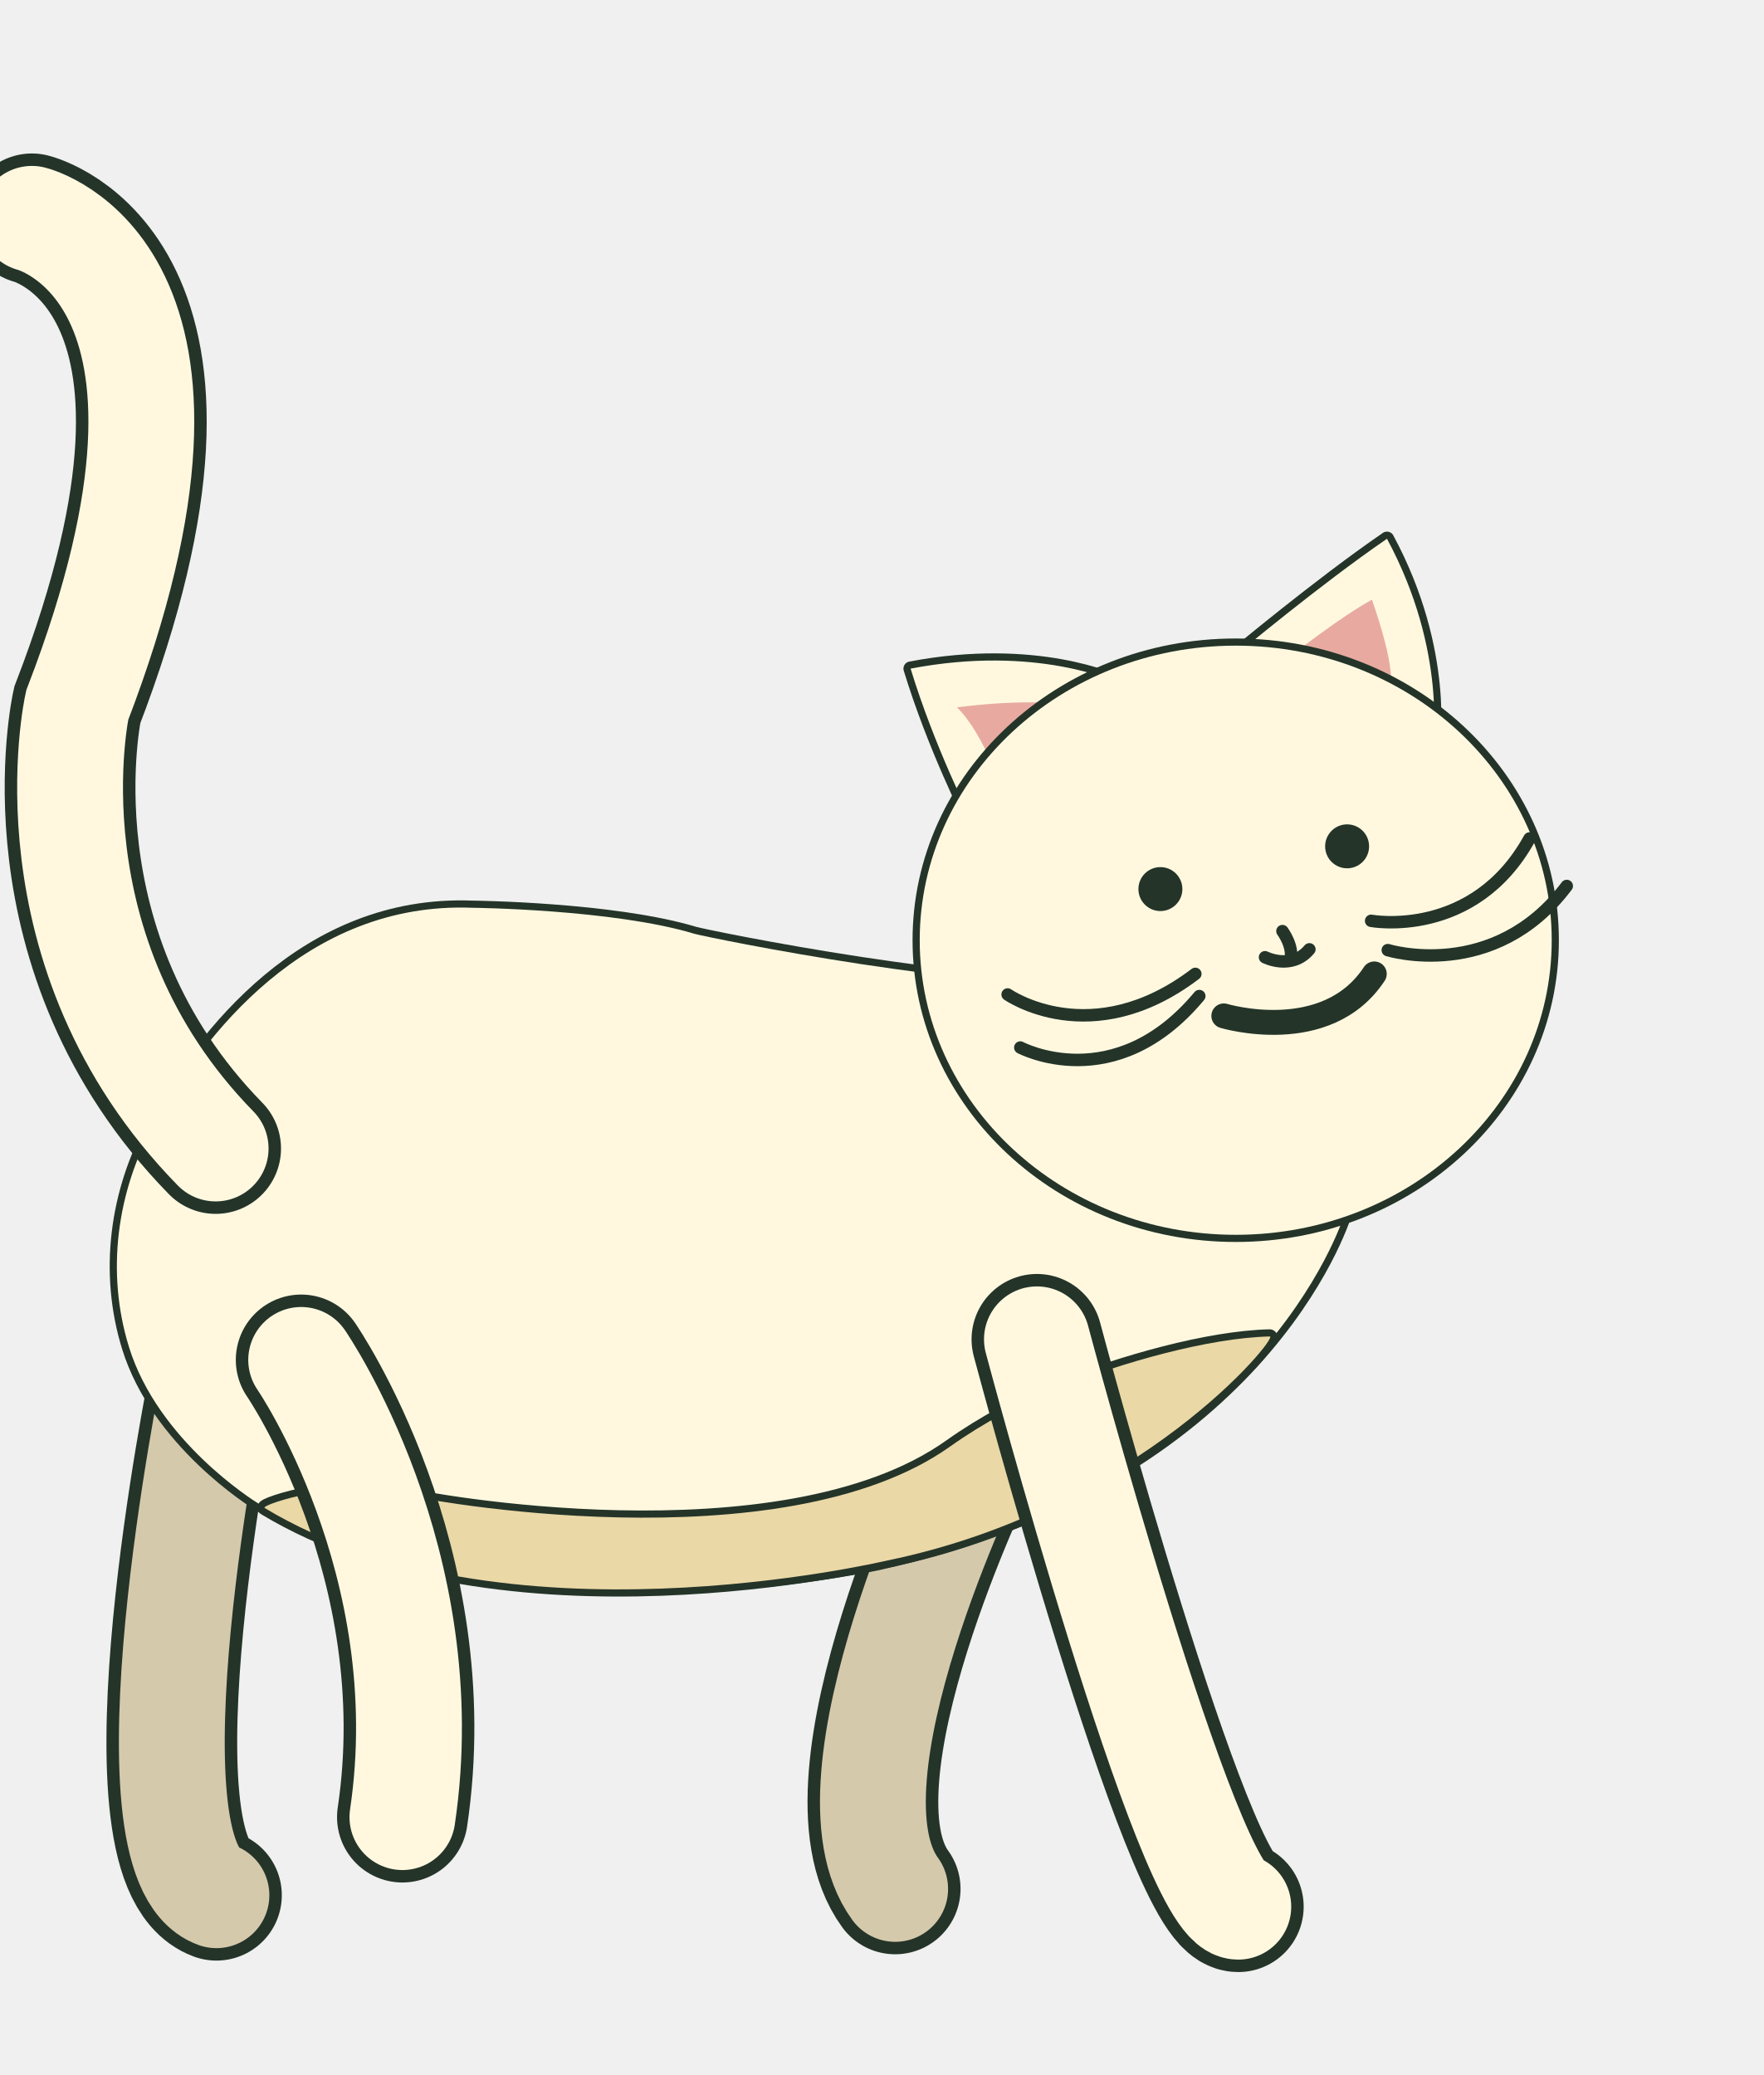
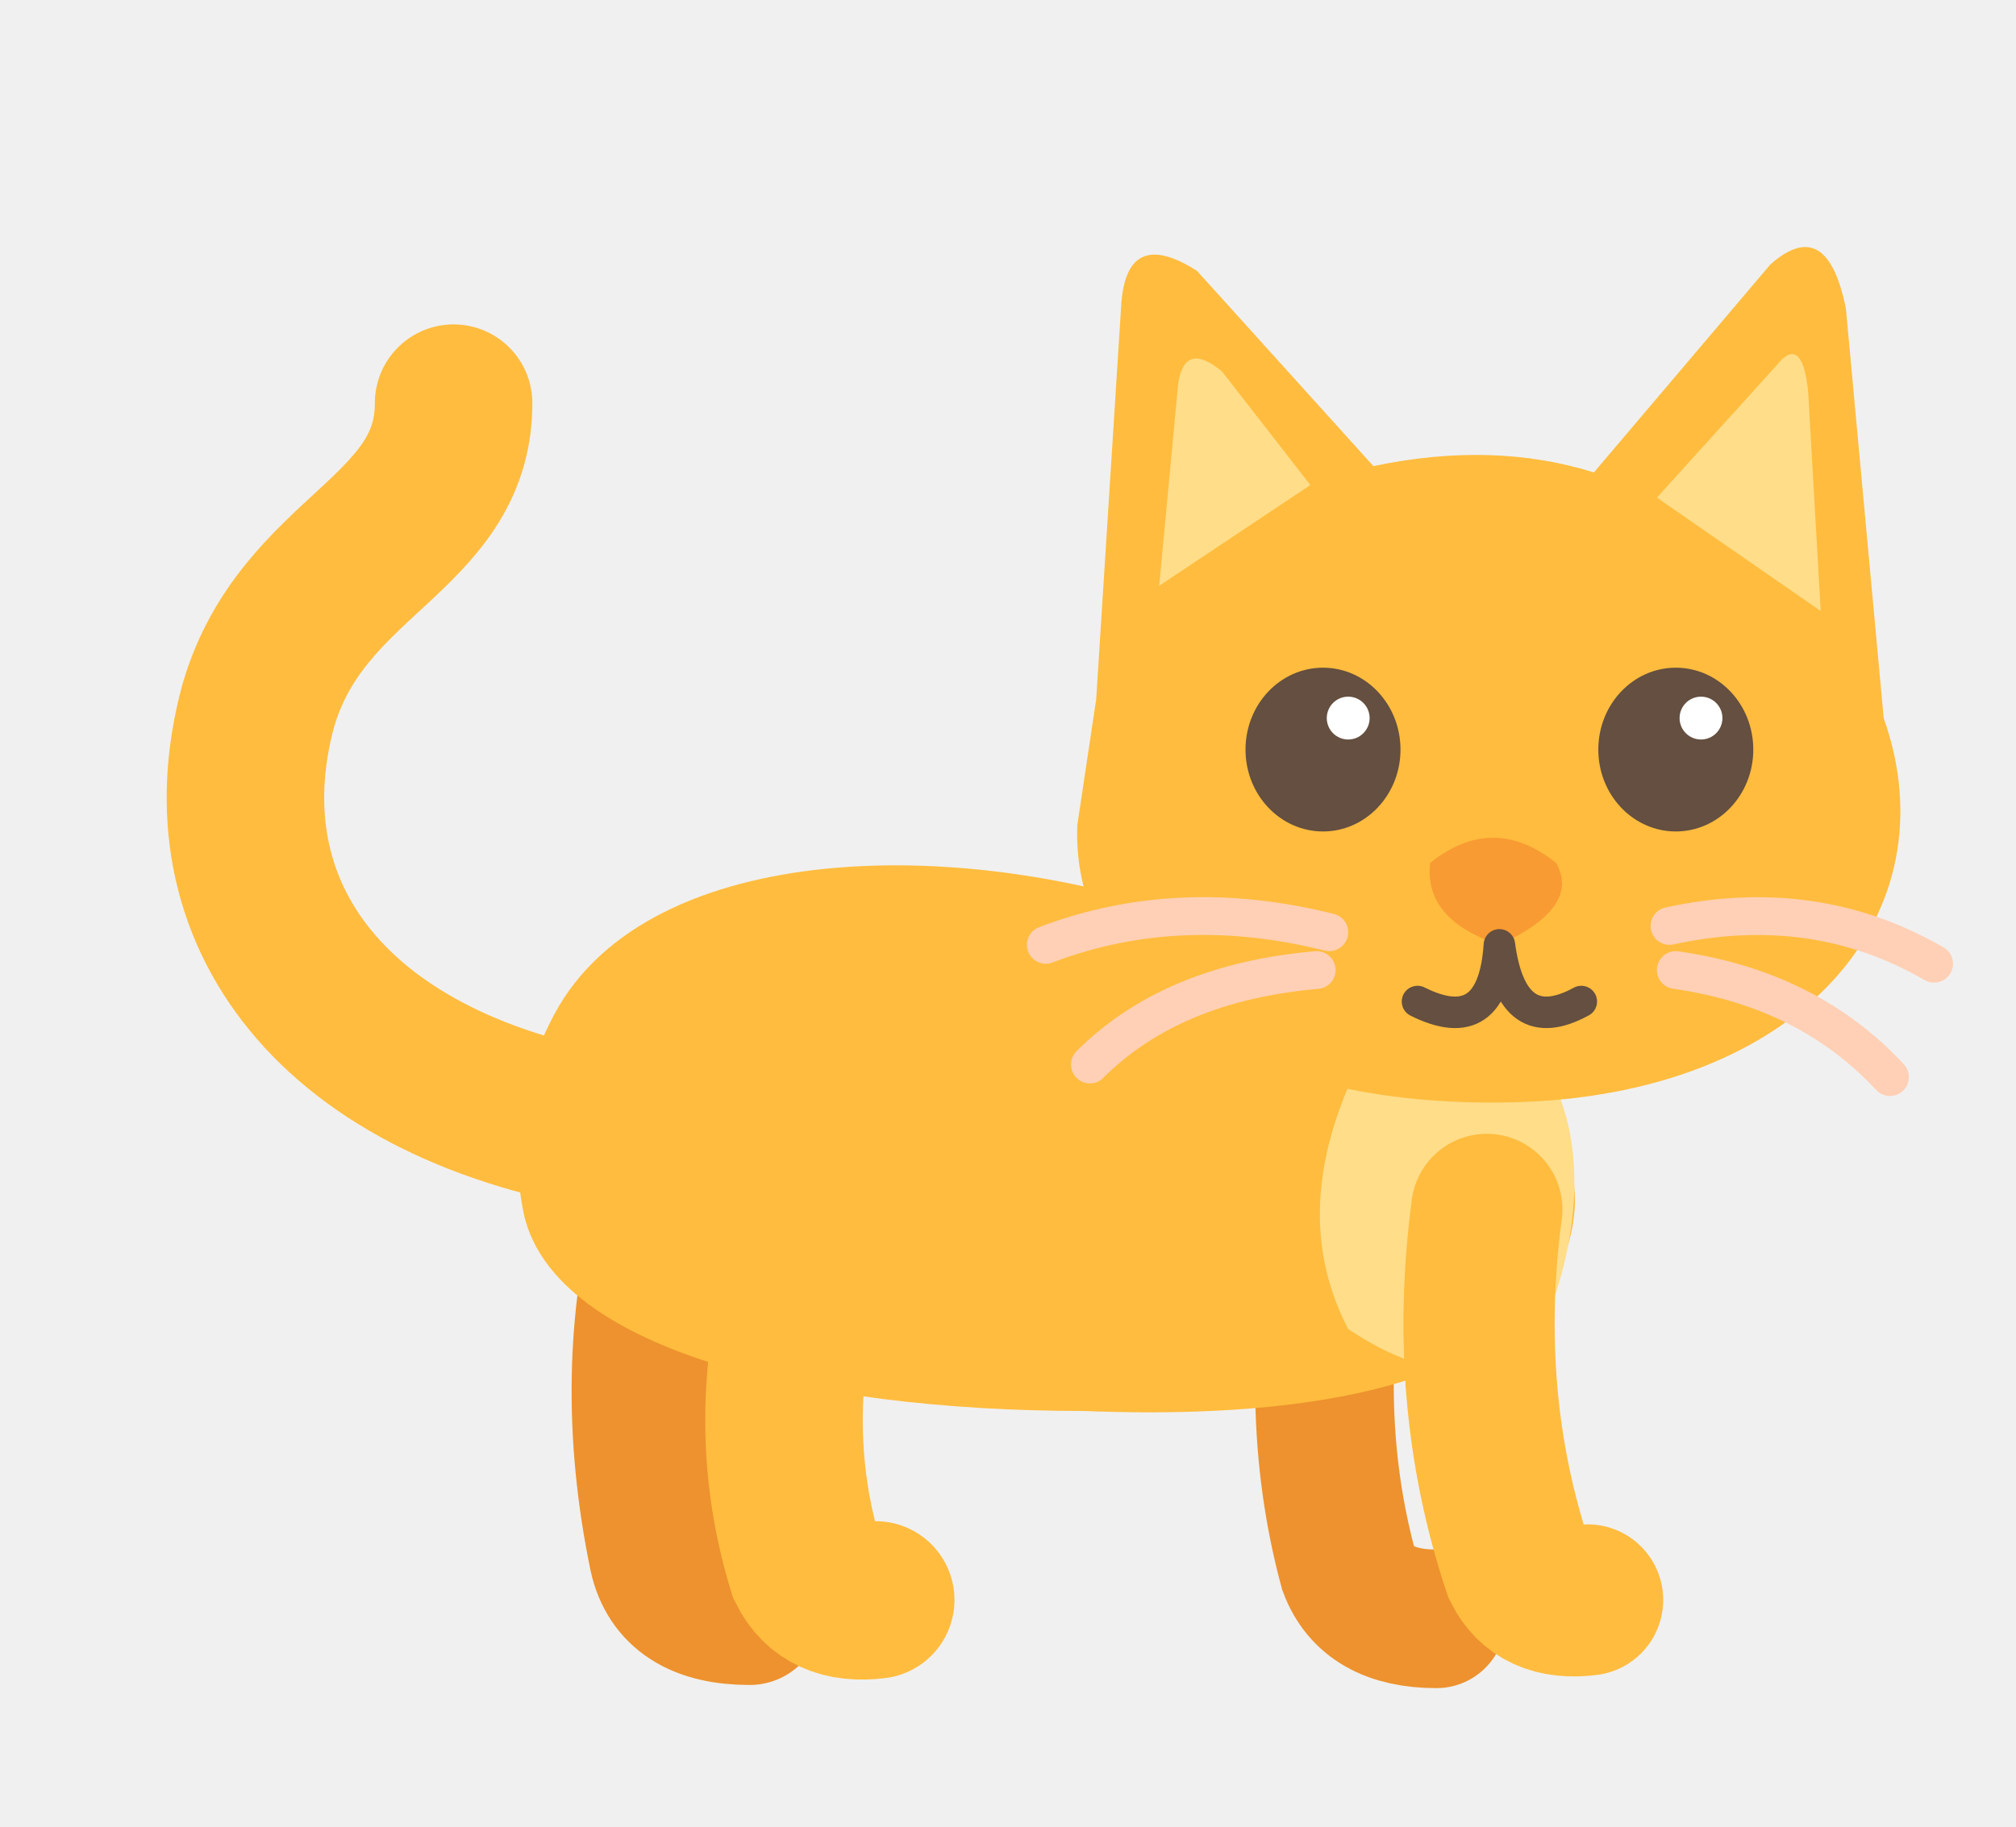
- <svg xmlns="http://www.w3.org/2000/svg" fill="none" height="100%" width="100%" viewBox="240 80 680 800">
-   <defs>
-     <clipPath id="i0">
-       <rect height="1080" width="1080" y="0" x="0" />
-     </clipPath>
-     <g id="i1">
-       <g transform="matrix(1,0,0,1,431.765,492.871)" id="i2">
-         <g id="i3">
-           <g transform="translate(181.716,6.503)">
-             <g transform="scale(1,1) translate(-51.006,-47.572)">
-               <g id="i4">
-                 <g transform="translate(31.734,29)">
-                   <g transform="rotate(0)">
-                     <g transform="scale(1,1) translate(-33.197,-29.19)">
-                       <g id="i5" transform="matrix(1,0,0,1,16.723,14.72)">
-                         <path fill="#fff8df" d="M15.202,14.47C15.202,14.47,-6.87,13.325,-6.87,13.325C-6.87,13.325,-12.658,1.912,-16.474,-10.59C3.816,-14.47,16.474,-8.428,16.474,-8.428C16.474,-8.428,15.202,14.47,15.202,14.47Z" stroke="#243429" stroke-width="2.3" stroke-linejoin="round" paint-order="stroke fill" />
-                       </g>
-                       <g id="i6" transform="matrix(1,0,0,1,18.25,16.755)">
-                         <path fill="#e8aaa0" d="M-2.798,8.237C-2.798,8.237,-6.043,-2.067,-10.559,-6.392C-10.559,-6.392,2.036,-8.237,10.559,-6.392C10.559,-6.392,-2.798,8.237,-2.798,8.237Z" />
-                       </g>
-                     </g>
-                   </g>
-                 </g>
-               </g>
-             </g>
-           </g>
-         </g>
-       </g>
-       <g transform="matrix(1,0,0,1,431.765,492.871)" id="i2">
-         <g id="i3">
-           <g transform="translate(181.716,6.503)">
-             <g transform="scale(1,1) translate(-51.006,-47.572)">
-               <g id="i7">
-                 <g transform="translate(66.951,22.174)">
-                   <g transform="rotate(0)">
-                     <g transform="scale(1,1) translate(-16.196,-39.347)">
-                       <g id="i5" transform="matrix(1,0,0,1,17.297,19.799)">
-                         <path fill="#fff8df" d="M-7.658,19.548C-7.658,19.548,-17.048,-0.848,-17.048,-0.848C-17.048,-0.848,-3.528,-12.151,7.249,-19.548C17.047,-1.362,14.562,13.881,14.562,13.881C14.562,13.881,-7.658,19.548,-7.658,19.548Z" stroke="#243429" stroke-width="2.3" stroke-linejoin="round" paint-order="stroke fill" />
-                       </g>
-                       <g id="i6" transform="matrix(1,0,0,1,17.932,17.041)">
-                         <path fill="#e8aaa0" d="M-8.014,1.399C-8.014,1.399,-0.509,-4.453,4.198,-6.997C4.198,-6.997,8.014,3.499,7.124,6.997C7.124,6.997,-5.088,3.816,-8.014,1.399Z" />
-                       </g>
-                     </g>
-                   </g>
-                 </g>
-               </g>
-             </g>
-           </g>
-         </g>
-       </g>
-       <g transform="matrix(1,0,0,1,431.765,492.871)" id="i2">
-         <g transform="matrix(1,0,0,1,71.795,47.071)" id="i8">
-           <g id="i6" transform="matrix(1,0,0,1,55.157,77.165)">
-             <path stroke-miterlimit="10" stroke-linecap="round" stroke-width="21" stroke="#243429" d="M12.658,-34.665C12.658,-34.665,-12.658,17.237,0.063,34.665" />
-             <path stroke-miterlimit="10" stroke-linecap="round" stroke-width="17" stroke="#d5c9ac" d="M12.658,-34.665C12.658,-34.665,-12.658,17.237,0.063,34.665" />
-           </g>
-         </g>
-       </g>
-       <g transform="matrix(1,0,0,1,431.765,492.871)" id="i2">
-         <g transform="matrix(1,0,0,1,-40.402,34.986)" id="i9">
-           <g id="i6" transform="matrix(1,0,0,1,50.45,83.715)">
-             <path stroke-miterlimit="10" stroke-linecap="round" stroke-width="21" stroke="#243429" d="M7.569,-41.215C7.569,-41.215,-7.95,35.363,7.951,41.215" />
-             <path stroke-miterlimit="10" stroke-linecap="round" stroke-width="17" stroke="#d5c9ac" d="M7.569,-41.215C7.569,-41.215,-7.95,35.363,7.951,41.215" />
-           </g>
-         </g>
-       </g>
-       <g transform="matrix(1,0,0,1,431.765,492.871)" id="i2">
-         <g id="i5" transform="matrix(1,0,0,1,102.845,60.155)">
-           <path fill="#fff8df" d="M-98.895,11.69C-102.595,-0.267,-100.894,-13.231,-94.811,-24.17C-87.014,-38.192,-70.555,-59.904,-43.758,-58.866C-43.758,-58.866,-21.182,-58.638,-8.117,-54.699C-6.282,-54.146,39.444,-44.79,58.278,-47.017C66.53,-47.994,74.959,-47.029,82.498,-43.532C92.831,-38.74,102.595,-29.095,96.403,-9.79C95.879,-8.159,82.634,33.047,21.118,46.462C21.118,46.462,-41.117,59.904,-78.17,36.802C-78.83,36.39,-94.223,26.787,-98.895,11.69Z" stroke="#243429" stroke-width="2.3" stroke-linejoin="round" paint-order="stroke fill" />
-         </g>
-         <g id="i6" transform="matrix(1,0,0,1,107.164,94.13)">
-           <path fill="#ead8a6" d="M-59.064,1.387C-56.566,2.235,1.497,12.984,28.673,-6.293C34.149,-10.178,40.106,-13.342,46.346,-15.821C56.138,-19.712,70.096,-23.75,80.031,-23.974C81.567,-24.008,59.195,3.623,18.611,12.014C17.111,12.324,-43.367,26.56,-81.41,3.582C-82.279,3.057,-67.675,-1.537,-59.064,1.387Z" stroke="#243429" stroke-width="2.3" stroke-linejoin="round" paint-order="stroke fill" />
-         </g>
-       </g>
-       <g transform="matrix(1,0,0,1,431.765,492.871)" id="i2">
-         <g id="i3">
-           <g transform="translate(181.716,6.503)">
-             <g transform="scale(1,1) translate(-51.006,-47.572)">
-               <g id="i10" transform="matrix(1,0,0,1,51.006,47.572)">
-                 <path fill="#fff8df" d="M50.756,0C50.756,26.135,28.032,47.322,0,47.322C-28.032,47.322,-50.756,26.135,-50.756,0C-50.756,-26.135,-28.032,-47.322,0,-47.322C28.032,-47.322,50.756,-26.135,50.756,0Z" stroke="#243429" stroke-width="2.3" stroke-linejoin="round" paint-order="stroke fill" />
-               </g>
-               <g>
-                 <g transform="translate(61.866,60.712)">
-                   <g transform="rotate(0)">
-                     <g id="i11" transform="translate(-0.938,-0.938)">
-                       <path stroke-miterlimit="10" stroke-linecap="round" stroke-width="4" stroke="#243429" d="M-11.835,-0.047C-11.835,-0.047,4.639,4.914,12.335,-6.789" />
-                     </g>
-                   </g>
-                 </g>
-               </g>
-               <g>
-                 <g id="i12" transform="translate(38.907,39.355)">
-                   <path fill="#243429" d="M0,-3.53C1.95,-3.53,3.53,-1.949,3.53,0C3.53,1.95,1.95,3.53,0,3.53C-1.95,3.53,-3.53,1.95,-3.53,0C-3.53,-1.949,-1.95,-3.53,0,-3.53Z" />
-                 </g>
-               </g>
-               <g>
-                 <g id="i13" transform="translate(68.898,32.489)">
-                   <path fill="#243429" d="M2.711,2.261C1.462,3.758,-0.765,3.959,-2.262,2.71C-3.759,1.461,-3.959,-0.765,-2.71,-2.262C-1.461,-3.759,0.765,-3.96,2.262,-2.711C3.759,-1.462,3.96,0.764,2.711,2.261Z" />
-                 </g>
-               </g>
-               <g>
-                 <g id="i5" transform="translate(59.433,48.399)">
-                   <path stroke-miterlimit="10" stroke-linecap="round" stroke-width="2" stroke="#243429" d="M-0.922,-2.29C-0.922,-2.29,0.922,0.192,0.349,2.29" />
-                 </g>
-               </g>
-               <g>
-                 <g transform="translate(59.275,50.753)">
-                   <g id="i6" transform="rotate(0)">
-                     <path stroke-miterlimit="10" stroke-linecap="round" stroke-width="2" stroke="#243429" d="M-3.562,-0.446C-3.562,-0.446,0.7,1.718,3.562,-1.717" />
-                   </g>
-                 </g>
-               </g>
-             </g>
-           </g>
-         </g>
-       </g>
-       <g transform="matrix(1,0,0,1,431.765,492.871)" id="i2">
-         <g id="i3">
-           <g transform="translate(181.716,6.503)">
-             <g transform="scale(1,1) translate(-51.006,-47.572)">
-               <g id="i14">
-                 <g transform="translate(46.217,55.367)">
-                   <g transform="rotate(0)">
-                     <g transform="scale(1,1) translate(-36.847,-7.388)">
-                       <g id="i5" transform="matrix(1,0,0,1,21.41,16.735)">
-                         <path stroke-miterlimit="10" stroke-linecap="round" stroke-width="2" stroke="#243429" d="M-14.374,0.095C-14.374,0.095,0.763,8.174,14.374,-8.173" />
-                       </g>
-                       <g id="i6" transform="matrix(1,0,0,1,20.074,11.36)">
-                         <path stroke-miterlimit="10" stroke-linecap="round" stroke-width="2" stroke="#243429" d="M-15.074,-3.053C-15.074,-3.053,-1.654,6.36,15.074,-6.36" />
-                       </g>
-                     </g>
-                   </g>
-                 </g>
-               </g>
-             </g>
-           </g>
-         </g>
-       </g>
-       <g transform="matrix(1,0,0,1,431.765,492.871)" id="i2">
-         <g id="i3">
-           <g transform="translate(181.716,6.503)">
-             <g transform="scale(1,1) translate(-51.006,-47.572)">
-               <g id="i15">
-                 <g transform="translate(72.571,47.523)">
-                   <g transform="rotate(0)">
-                     <g transform="scale(1,1) translate(-4.813,-21.298)">
-                       <g id="i5" transform="matrix(1,0,0,1,22.046,20.424)">
-                         <path stroke-miterlimit="10" stroke-linecap="round" stroke-width="2" stroke="#243429" d="M-14.374,2.512C-14.374,2.512,2.671,7.791,14.374,-7.792" />
-                       </g>
-                       <g id="i6" transform="matrix(1,0,0,1,17.721,13.142)">
-                         <path stroke-miterlimit="10" stroke-linecap="round" stroke-width="2" stroke="#243429" d="M-12.721,5.088C-12.721,5.088,3.753,8.141,12.721,-8.142" />
-                       </g>
-                     </g>
-                   </g>
-                 </g>
-               </g>
-             </g>
-           </g>
-         </g>
-       </g>
-       <g transform="matrix(1,0,0,1,431.765,492.871)" id="i2">
-         <g transform="matrix(1,0,0,1,-58.593,-151.884)" id="i16">
-           <g id="i6" transform="matrix(1,0,0,1,60.627,117.172)">
-             <path stroke-miterlimit="10" stroke-linecap="round" stroke-width="21" stroke="#243429" d="M-13.675,-74.672C-13.675,-74.672,20.451,-66.284,-6.4,3.466C-6.4,3.466,-15.174,42.966,15.837,74.672" />
-             <path stroke-miterlimit="10" stroke-linecap="round" stroke-width="17" stroke="#fff8df" d="M-13.675,-74.672C-13.675,-74.672,20.451,-66.284,-6.4,3.466C-6.4,3.466,-15.174,42.966,15.837,74.672" />
-           </g>
-         </g>
-       </g>
-       <g transform="matrix(1,0,0,1,431.765,492.871)" id="i2">
-         <g transform="matrix(1,0,0,1,107.286,28.116)" id="i17">
-           <g id="i6" transform="matrix(1,0,0,1,58.672,88.071)">
-             <path stroke-miterlimit="10" stroke-linecap="round" stroke-width="21" stroke="#243429" d="M-16.172,-45.571C-16.172,-45.571,8.125,45.571,16.172,45.571" />
-             <path stroke-miterlimit="10" stroke-linecap="round" stroke-width="17" stroke="#fff8df" d="M-16.172,-45.571C-16.172,-45.571,8.125,45.571,16.172,45.571" />
-           </g>
-         </g>
-       </g>
-       <g transform="matrix(1,0,0,1,431.765,492.871)" id="i2">
-         <g transform="matrix(1,0,0,1,-10.89,31.424)" id="i18">
-           <g id="i6" transform="matrix(1,0,0,1,54.457,80.535)">
-             <path stroke-miterlimit="10" stroke-linecap="round" stroke-width="21" stroke="#243429" d="M-11.957,-38.036C-11.957,-38.036,10.417,-5.58,4.303,35.411" />
-             <path stroke-miterlimit="10" stroke-linecap="round" stroke-width="17" stroke="#fff8df" d="M-11.957,-38.036C-11.957,-38.036,10.417,-5.58,4.303,35.411" />
-           </g>
-         </g>
-       </g>
-       <g id="i19">
-         <g transform="translate(546.562,661.562)">
-           <g transform="scale(0.74,1)">
-             <g transform="translate(-6.5,-133)">
-               <g id="i20" />
-             </g>
-           </g>
-         </g>
-       </g>
+ <svg xmlns="http://www.w3.org/2000/svg" viewBox="0 0 320 290" role="img" aria-label="노란 고양이">
+   <style>*{animation:none}</style>
+   <g class="cat-lift">
+     <g class="cat-tail">
+       <path d="M99 180 C53 173 32 145 41 112 C48 88 72 85 72 64" fill="none" stroke="#ffbc3e" stroke-width="25" stroke-linecap="round" />
    </g>
-   </defs>
-   <g transform="matrix(2.4,0,0,2.4,-756,-756)" id="i21">
-     <g clip-path="url(#i0)">
-       <g transform="matrix(1,0,0,1,431.765,492.871)">
-         <g>
-           <g transform="translate(181.716,6.503)">
-             <g transform="scale(1,1) translate(-51.006,-47.572)">
-               <g>
-                 <g transform="translate(31.734,29)">
-                   <g transform="rotate(0)">
-                     <g transform="scale(1,1) translate(-33.197,-29.19)">
-                       <g transform="matrix(1,0,0,1,16.723,14.72)">
-                         <path fill="#fff8df" d="M15.202,14.47C15.202,14.47,-6.87,13.325,-6.87,13.325C-6.87,13.325,-12.658,1.912,-16.474,-10.59C3.816,-14.47,16.474,-8.428,16.474,-8.428C16.474,-8.428,15.202,14.47,15.202,14.47Z" stroke="#243429" stroke-width="2.3" stroke-linejoin="round" paint-order="stroke fill" />
-                       </g>
-                       <g transform="matrix(1,0,0,1,18.25,16.755)">
-                         <path fill="#e8aaa0" d="M-2.798,8.237C-2.798,8.237,-6.043,-2.067,-10.559,-6.392C-10.559,-6.392,2.036,-8.237,10.559,-6.392C10.559,-6.392,-2.798,8.237,-2.798,8.237Z" />
-                       </g>
-                     </g>
-                   </g>
-                 </g>
-               </g>
-             </g>
-           </g>
-         </g>
-       </g>
-       <g transform="matrix(1,0,0,1,431.765,492.871)">
-         <g>
-           <g transform="translate(181.716,6.503)">
-             <g transform="scale(1,1) translate(-51.006,-47.572)">
-               <g>
-                 <g transform="translate(66.951,22.174)">
-                   <g transform="rotate(0)">
-                     <g transform="scale(1,1) translate(-16.196,-39.347)">
-                       <g transform="matrix(1,0,0,1,17.297,19.799)">
-                         <path fill="#fff8df" d="M-7.658,19.548C-7.658,19.548,-17.048,-0.848,-17.048,-0.848C-17.048,-0.848,-3.528,-12.151,7.249,-19.548C17.047,-1.362,14.562,13.881,14.562,13.881C14.562,13.881,-7.658,19.548,-7.658,19.548Z" stroke="#243429" stroke-width="2.3" stroke-linejoin="round" paint-order="stroke fill" />
-                       </g>
-                       <g transform="matrix(1,0,0,1,17.932,17.041)">
-                         <path fill="#e8aaa0" d="M-8.014,1.399C-8.014,1.399,-0.509,-4.453,4.198,-6.997C4.198,-6.997,8.014,3.499,7.124,6.997C7.124,6.997,-5.088,3.816,-8.014,1.399Z" />
-                       </g>
-                     </g>
-                   </g>
-                 </g>
-               </g>
-             </g>
-           </g>
-         </g>
-       </g>
-       <g transform="matrix(1,0,0,1,431.765,492.871)">
-         <g transform="matrix(1,0,0,1,71.795,47.071)">
-           <g transform="matrix(1,0,0,1,55.157,77.165)">
-             <path stroke-miterlimit="10" stroke-linecap="round" stroke-width="21" stroke="#243429" d="M12.658,-34.665C12.658,-34.665,-12.658,17.237,0.063,34.665" />
-             <path stroke-miterlimit="10" stroke-linecap="round" stroke-width="17" stroke="#d5c9ac" d="M12.658,-34.665C12.658,-34.665,-12.658,17.237,0.063,34.665" />
-           </g>
-         </g>
-       </g>
-       <g transform="matrix(1,0,0,1,431.765,492.871)">
-         <g transform="matrix(1,0,0,1,-40.402,34.986)">
-           <g transform="matrix(1,0,0,1,50.45,83.715)">
-             <path stroke-miterlimit="10" stroke-linecap="round" stroke-width="21" stroke="#243429" d="M7.569,-41.215C7.569,-41.215,-7.95,35.363,7.951,41.215" />
-             <path stroke-miterlimit="10" stroke-linecap="round" stroke-width="17" stroke="#d5c9ac" d="M7.569,-41.215C7.569,-41.215,-7.95,35.363,7.951,41.215" />
-           </g>
-         </g>
-       </g>
-       <g transform="matrix(1,0,0,1,431.765,492.871)">
-         <g transform="matrix(1,0,0,1,102.845,60.155)">
-           <path fill="#fff8df" d="M-98.895,11.69C-102.595,-0.267,-100.894,-13.231,-94.811,-24.17C-87.014,-38.192,-70.555,-59.904,-43.758,-58.866C-43.758,-58.866,-21.182,-58.638,-8.117,-54.699C-6.282,-54.146,39.444,-44.79,58.278,-47.017C66.53,-47.994,74.959,-47.029,82.498,-43.532C92.831,-38.74,102.595,-29.095,96.403,-9.79C95.879,-8.159,82.634,33.047,21.118,46.462C21.118,46.462,-41.117,59.904,-78.17,36.802C-78.83,36.39,-94.223,26.787,-98.895,11.69Z" stroke="#243429" stroke-width="2.3" stroke-linejoin="round" paint-order="stroke fill" />
-         </g>
-         <g transform="matrix(1,0,0,1,107.164,94.13)">
-           <path fill="#ead8a6" d="M-59.064,1.387C-56.566,2.235,1.497,12.984,28.673,-6.293C34.149,-10.178,40.106,-13.342,46.346,-15.821C56.138,-19.712,70.096,-23.75,80.031,-23.974C81.567,-24.008,59.195,3.623,18.611,12.014C17.111,12.324,-43.367,26.56,-81.41,3.582C-82.279,3.057,-67.675,-1.537,-59.064,1.387Z" stroke="#243429" stroke-width="2.3" stroke-linejoin="round" paint-order="stroke fill" />
-         </g>
-       </g>
-       <g transform="matrix(1,0,0,1,431.765,492.871)">
-         <g>
-           <g transform="translate(181.716,6.503)">
-             <g transform="scale(1,1) translate(-51.006,-47.572)">
-               <g transform="matrix(1,0,0,1,51.006,47.572)">
-                 <path fill="#fff8df" d="M50.756,0C50.756,26.135,28.032,47.322,0,47.322C-28.032,47.322,-50.756,26.135,-50.756,0C-50.756,-26.135,-28.032,-47.322,0,-47.322C28.032,-47.322,50.756,-26.135,50.756,0Z" stroke="#243429" stroke-width="2.3" stroke-linejoin="round" paint-order="stroke fill" />
-               </g>
-               <g>
-                 <g transform="translate(61.866,60.712)">
-                   <g transform="rotate(0)">
-                     <g transform="translate(-0.938,-0.938)">
-                       <path stroke-miterlimit="10" stroke-linecap="round" stroke-width="4" stroke="#243429" d="M-11.835,-0.047C-11.835,-0.047,4.639,4.914,12.335,-6.789" />
-                     </g>
-                   </g>
-                 </g>
-               </g>
-               <g>
-                 <g transform="translate(38.907,39.355)">
-                   <path fill="#243429" d="M0,-3.53C1.95,-3.53,3.53,-1.949,3.53,0C3.53,1.95,1.95,3.53,0,3.53C-1.95,3.53,-3.53,1.95,-3.53,0C-3.53,-1.949,-1.95,-3.53,0,-3.53Z" />
-                 </g>
-               </g>
-               <g>
-                 <g transform="translate(68.898,32.489)">
-                   <path fill="#243429" d="M2.711,2.261C1.462,3.758,-0.765,3.959,-2.262,2.71C-3.759,1.461,-3.959,-0.765,-2.71,-2.262C-1.461,-3.759,0.765,-3.96,2.262,-2.711C3.759,-1.462,3.96,0.764,2.711,2.261Z" />
-                 </g>
-               </g>
-               <g>
-                 <g transform="translate(59.433,48.399)">
-                   <path stroke-miterlimit="10" stroke-linecap="round" stroke-width="2" stroke="#243429" d="M-0.922,-2.29C-0.922,-2.29,0.922,0.192,0.349,2.29" />
-                 </g>
-               </g>
-               <g>
-                 <g transform="translate(59.275,50.753)">
-                   <g transform="rotate(0)">
-                     <path stroke-miterlimit="10" stroke-linecap="round" stroke-width="2" stroke="#243429" d="M-3.562,-0.446C-3.562,-0.446,0.7,1.718,3.562,-1.717" />
-                   </g>
-                 </g>
-               </g>
-             </g>
-           </g>
-         </g>
-       </g>
-       <g transform="matrix(1,0,0,1,431.765,492.871)">
-         <g>
-           <g transform="translate(181.716,6.503)">
-             <g transform="scale(1,1) translate(-51.006,-47.572)">
-               <g>
-                 <g transform="translate(46.217,55.367)">
-                   <g transform="rotate(0)">
-                     <g transform="scale(1,1) translate(-36.847,-7.388)">
-                       <g transform="matrix(1,0,0,1,21.41,16.735)">
-                         <path stroke-miterlimit="10" stroke-linecap="round" stroke-width="2" stroke="#243429" d="M-14.374,0.095C-14.374,0.095,0.763,8.174,14.374,-8.173" />
-                       </g>
-                       <g transform="matrix(1,0,0,1,20.074,11.36)">
-                         <path stroke-miterlimit="10" stroke-linecap="round" stroke-width="2" stroke="#243429" d="M-15.074,-3.053C-15.074,-3.053,-1.654,6.36,15.074,-6.36" />
-                       </g>
-                     </g>
-                   </g>
-                 </g>
-               </g>
-             </g>
-           </g>
-         </g>
-       </g>
-       <g transform="matrix(1,0,0,1,431.765,492.871)">
-         <g>
-           <g transform="translate(181.716,6.503)">
-             <g transform="scale(1,1) translate(-51.006,-47.572)">
-               <g>
-                 <g transform="translate(72.571,47.523)">
-                   <g transform="rotate(0)">
-                     <g transform="scale(1,1) translate(-4.813,-21.298)">
-                       <g transform="matrix(1,0,0,1,22.046,20.424)">
-                         <path stroke-miterlimit="10" stroke-linecap="round" stroke-width="2" stroke="#243429" d="M-14.374,2.512C-14.374,2.512,2.671,7.791,14.374,-7.792" />
-                       </g>
-                       <g transform="matrix(1,0,0,1,17.721,13.142)">
-                         <path stroke-miterlimit="10" stroke-linecap="round" stroke-width="2" stroke="#243429" d="M-12.721,5.088C-12.721,5.088,3.753,8.141,12.721,-8.142" />
-                       </g>
-                     </g>
-                   </g>
-                 </g>
-               </g>
-             </g>
-           </g>
-         </g>
-       </g>
-       <g transform="matrix(1,0,0,1,431.765,492.871)">
-         <g transform="matrix(1,0,0,1,-58.593,-151.884)">
-           <g transform="matrix(1,0,0,1,60.627,117.172)">
-             <path stroke-miterlimit="10" stroke-linecap="round" stroke-width="21" stroke="#243429" d="M-13.675,-74.672C-13.675,-74.672,20.451,-66.284,-6.4,3.466C-6.4,3.466,-15.174,42.966,15.837,74.672" />
-             <path stroke-miterlimit="10" stroke-linecap="round" stroke-width="17" stroke="#fff8df" d="M-13.675,-74.672C-13.675,-74.672,20.451,-66.284,-6.4,3.466C-6.4,3.466,-15.174,42.966,15.837,74.672" />
-           </g>
-         </g>
-       </g>
-       <g transform="matrix(1,0,0,1,431.765,492.871)">
-         <g transform="matrix(1,0,0,1,107.286,28.116)">
-           <g transform="matrix(1,0,0,1,58.672,88.071)">
-             <path stroke-miterlimit="10" stroke-linecap="round" stroke-width="21" stroke="#243429" d="M-16.172,-45.571C-16.172,-45.571,8.125,45.571,16.172,45.571" />
-             <path stroke-miterlimit="10" stroke-linecap="round" stroke-width="17" stroke="#fff8df" d="M-16.172,-45.571C-16.172,-45.571,8.125,45.571,16.172,45.571" />
-           </g>
-         </g>
-       </g>
-       <g transform="matrix(1,0,0,1,431.765,492.871)">
-         <g transform="matrix(1,0,0,1,-10.89,31.424)">
-           <g transform="matrix(1,0,0,1,54.457,80.535)">
-             <path stroke-miterlimit="10" stroke-linecap="round" stroke-width="21" stroke="#243429" d="M-11.957,-38.036C-11.957,-38.036,10.417,-5.58,4.303,35.411" />
-             <path stroke-miterlimit="10" stroke-linecap="round" stroke-width="17" stroke="#fff8df" d="M-11.957,-38.036C-11.957,-38.036,10.417,-5.58,4.303,35.411" />
-           </g>
-         </g>
-       </g>
-       <g>
-         <g transform="translate(546.562,661.562)">
-           <g transform="scale(0.74,1)">
-             <g transform="translate(-6.5,-133)">
-               <g />
-             </g>
-           </g>
-         </g>
-       </g>
+     <g class="leg leg-a">
+       <path d="M106 192 Q99 218 105 247 Q107 256 119 256" fill="none" stroke="#ed922e" stroke-width="23" stroke-linecap="round" />
+     </g>
+     <g class="leg leg-c">
+       <path d="M213 193 Q207 223 214 249 Q217 257 228 257" fill="none" stroke="#ed922e" stroke-width="22" stroke-linecap="round" />
+     </g>
+     <path d="M88 161 C103 133 154 132 193 147 C223 150 250 168 250 191 C249 214 222 226 172 224 C128 224 87 214 83 192 Q80 176 88 161Z" fill="#ffbc3e" />
+     <path d="M222 158 C249 158 255 184 246 208 Q235 225 214 211 Q202 188 222 158Z" fill="#ffdd89" />
+     <g class="leg leg-b">
+       <path d="M130 195 Q120 223 128 249 Q131 255 139 254" fill="none" stroke="#ffbc3e" stroke-width="25" stroke-linecap="round" />
+     </g>
+     <g class="leg leg-d">
+       <path d="M236 192 Q232 222 241 249 Q244 255 252 254" fill="none" stroke="#ffbc3e" stroke-width="24" stroke-linecap="round" />
+     </g>
+     <g class="cat-head">
+       <path d="M174 111 L178 48 Q179 36 190 43 L218 74 Q237 70 253 75 L281 42 Q290 34 293 49 L299 114 C310 145 286 174 240 175 C197 176 170 157 171 131Z" fill="#ffbc3e" />
+       <path d="M184 93 L187 61 Q188 54 194 59 L208 77Z M263 79 L282 58 Q286 53 287 62 L289 97Z" fill="#ffdd89" />
+       <ellipse cx="210" cy="119" rx="12.3" ry="13" fill="#644f40" />
+       <ellipse cx="266" cy="119" rx="12.3" ry="13" fill="#644f40" />
+       <circle cx="214" cy="114" r="3.4" fill="white" />
+       <circle cx="270" cy="114" r="3.4" fill="white" />
+       <path d="M227 137 Q237 129 247 137 Q251 144 238 150 Q226 146 227 137Z" fill="#f89b33" />
+       <path d="M238 150 Q237 165 225 159 M238 150 Q240 165 251 159" fill="none" stroke="#644f40" stroke-width="5" stroke-linecap="round" />
+       <path d="M211 148 Q187 142 166 150 M209 154 Q186 156 173 169 M265 147 Q288 142 307 153 M266 154 Q287 157 300 171" fill="none" stroke="#ffd0b5" stroke-width="6" stroke-linecap="round" />
    </g>
  </g>
</svg>
